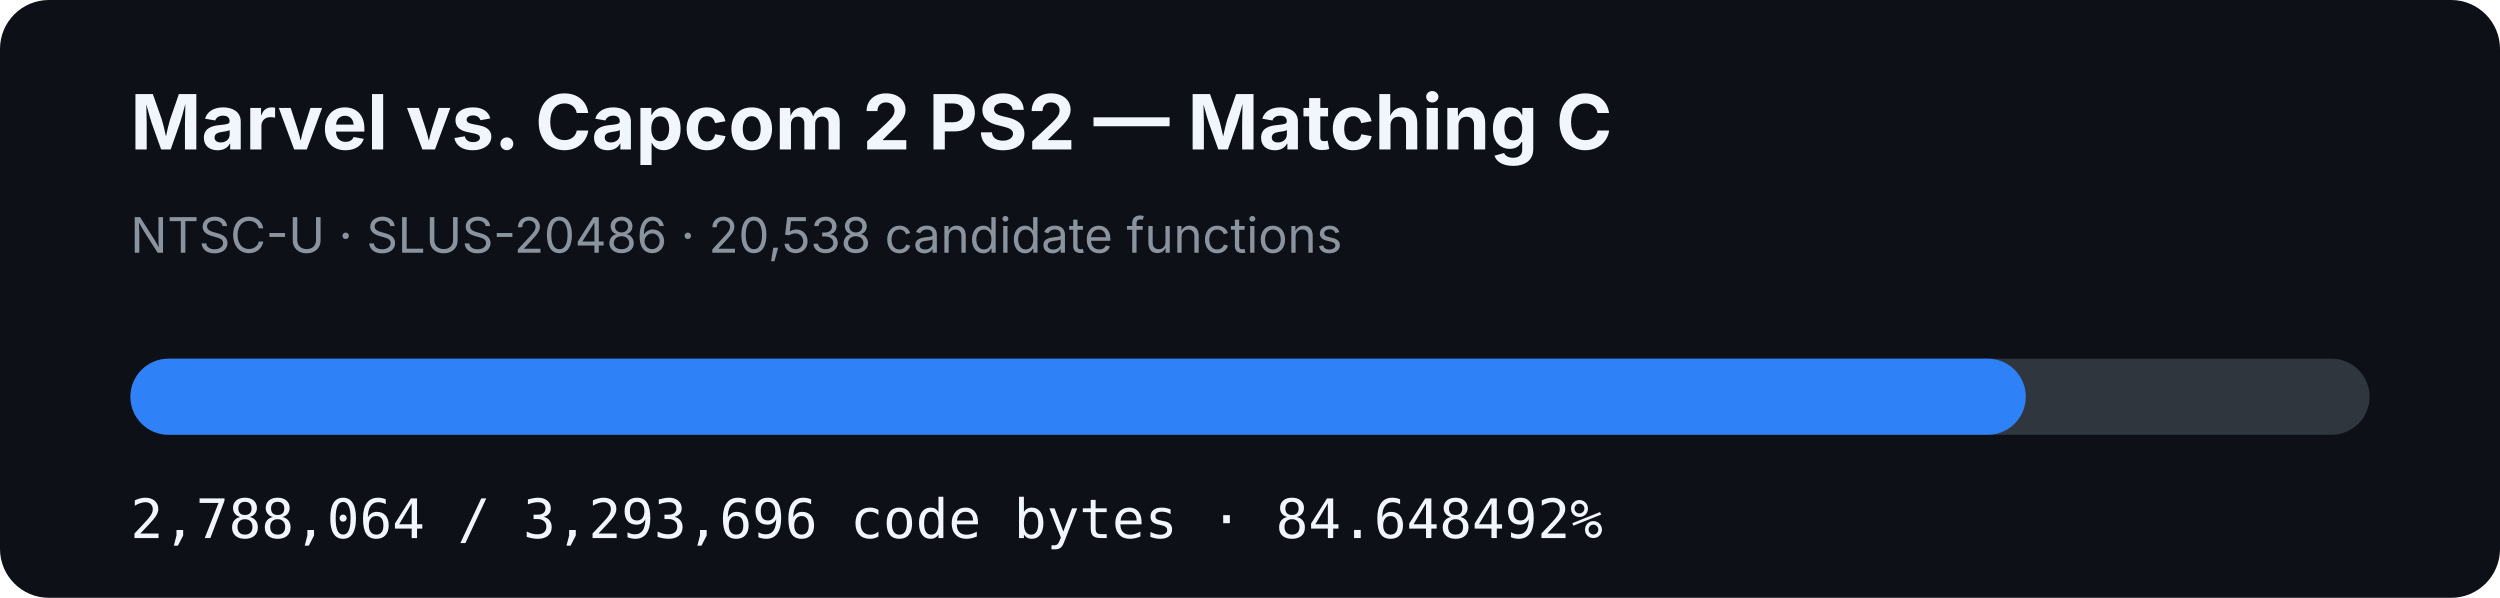
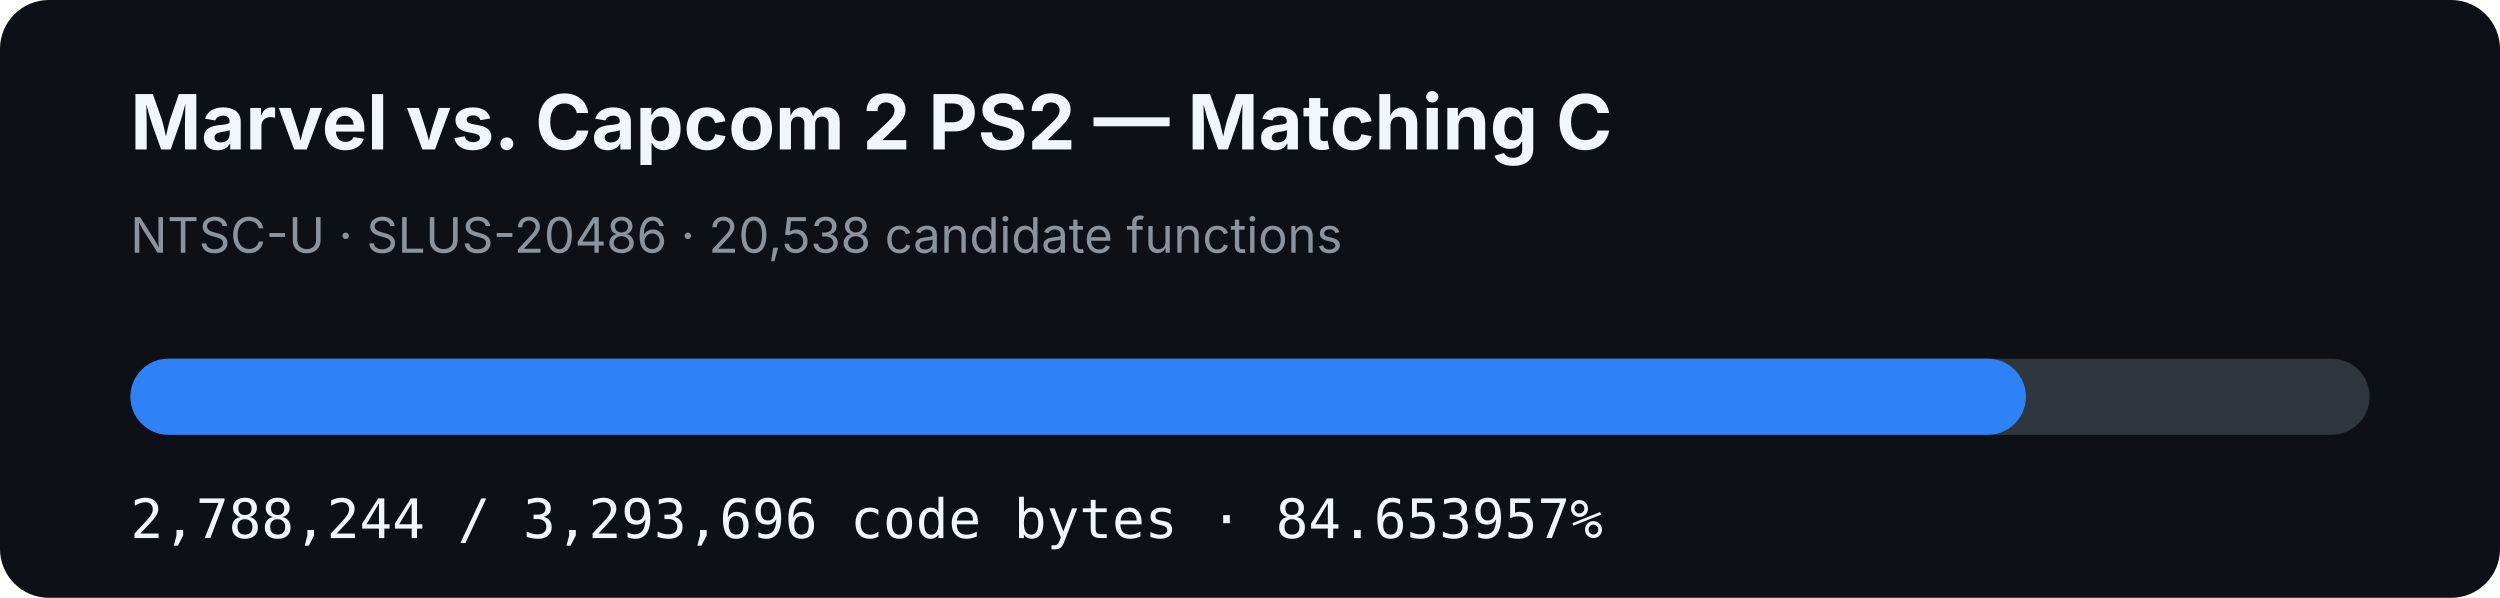
- <svg xmlns="http://www.w3.org/2000/svg" width="920" height="220" viewBox="0 0 920 220" role="img" aria-label="MVC2 PS2 matching C progress: 84.648492%">
+ <svg xmlns="http://www.w3.org/2000/svg" width="920" height="220" viewBox="0 0 920 220" role="img" aria-label="MVC2 PS2 matching C progress: 84.653957%">
  <rect width="920" height="220" rx="18" fill="#0d1117" />
  <text x="48" y="55" fill="#f0f6fc" font-family="-apple-system,BlinkMacSystemFont,Segoe UI,sans-serif" font-size="28" font-weight="700">Marvel vs. Capcom 2 PS2 — Matching C</text>
  <text x="48" y="93" fill="#8b949e" font-family="-apple-system,BlinkMacSystemFont,Segoe UI,sans-serif" font-size="18">NTSC-U · SLUS-20486 · 20,538 candidate functions</text>
  <rect x="48" y="132" width="824" height="28" rx="14" fill="#30363d" />
-   <rect x="48" y="132" width="697.504" height="28" rx="14" fill="#2f81f7" />
-   <text x="48" y="198" fill="#f0f6fc" font-family="ui-monospace,SFMono-Regular,Menlo,monospace" font-size="20">2,788,064 / 3,293,696 code bytes · 84.648492%</text>
+   <rect x="48" y="132" width="697.549" height="28" rx="14" fill="#2f81f7" />
+   <text x="48" y="198" fill="#f0f6fc" font-family="ui-monospace,SFMono-Regular,Menlo,monospace" font-size="20">2,788,244 / 3,293,696 code bytes · 84.653957%</text>
</svg>
